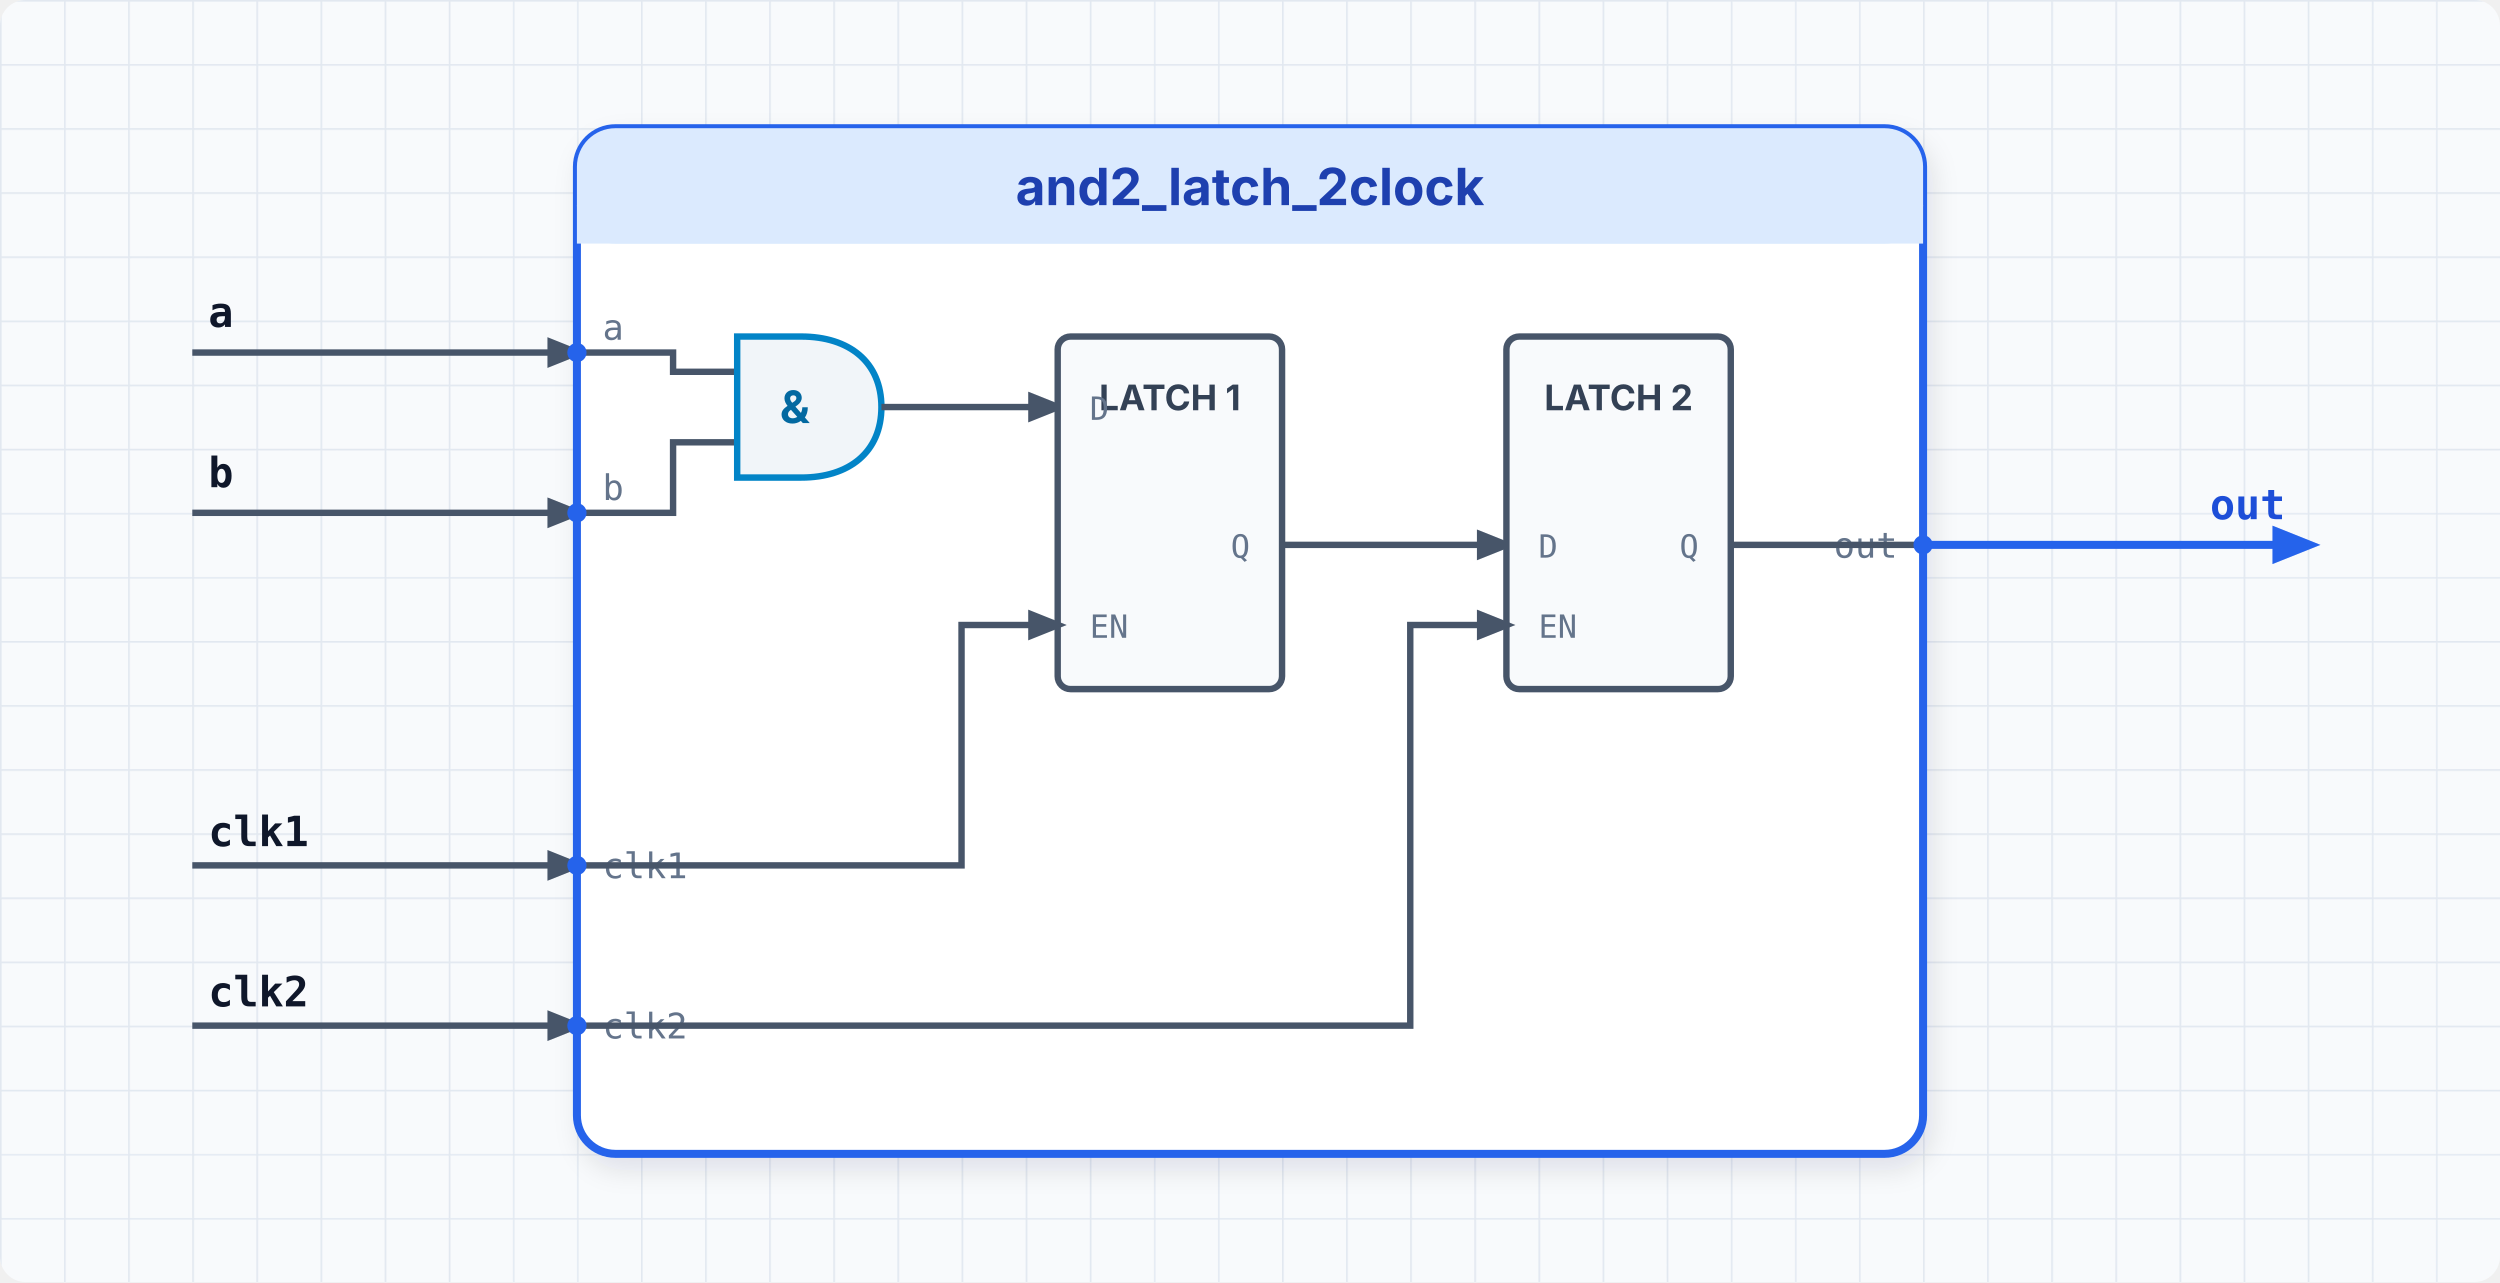
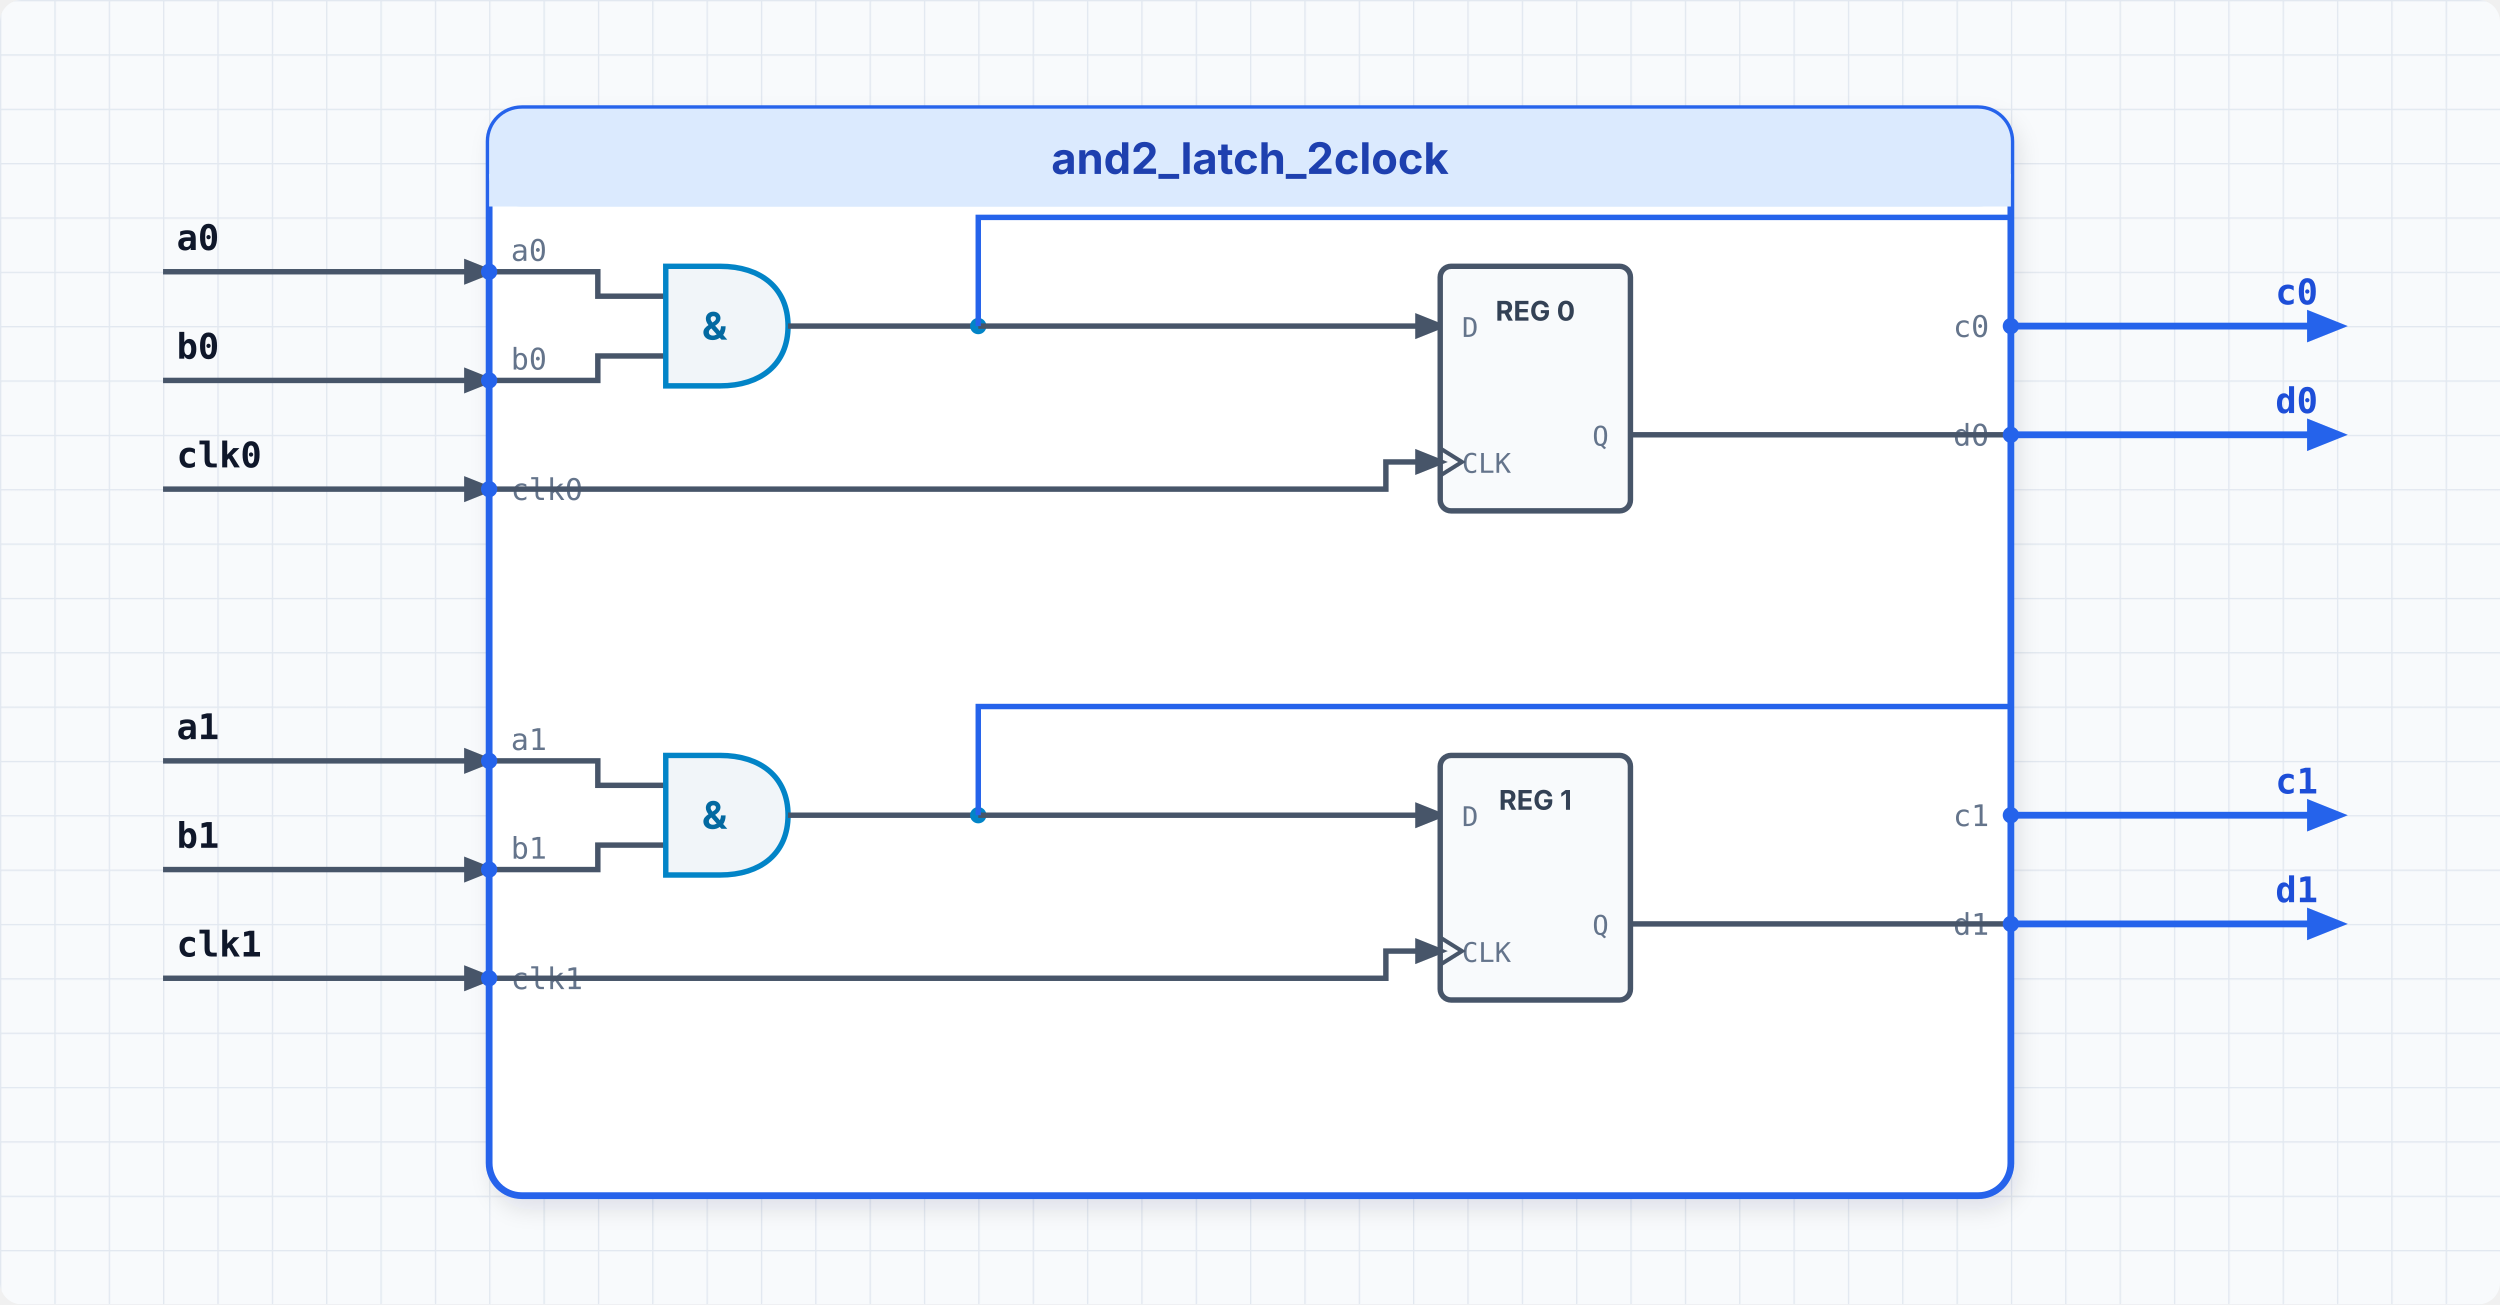
- <svg xmlns="http://www.w3.org/2000/svg" viewBox="0 0 780 400" width="100%" height="100%">
+ <svg xmlns="http://www.w3.org/2000/svg" viewBox="0 0 920 480" width="100%" height="100%">
  <defs>
    <pattern id="grid" width="20" height="20" patternUnits="userSpaceOnUse">
      <path d="M 20 0 L 0 0 0 20" fill="none" stroke="#e2e8f0" stroke-width="1" />
    </pattern>
    <marker id="arrow" viewBox="0 0 10 10" refX="6" refY="5" markerWidth="6" markerHeight="6" orient="auto-start-reverse">
      <path d="M 0 1 L 10 5 L 0 9 z" fill="#475569" />
    </marker>
    <marker id="arrow-blue" viewBox="0 0 10 10" refX="6" refY="5" markerWidth="6" markerHeight="6" orient="auto-start-reverse">
      <path d="M 0 1 L 10 5 L 0 9 z" fill="#2563eb" />
    </marker>
    <filter id="drop-shadow" x="-10%" y="-10%" width="130%" height="130%">
      <feDropShadow dx="2" dy="4" stdDeviation="4" flood-color="#0f172a" flood-opacity="0.1" />
    </filter>
  </defs>
-   <rect width="780" height="400" fill="#f8fafc" rx="8" />
-   <rect width="780" height="400" fill="url(#grid)" rx="8" />
-   <rect x="180" y="40" width="420" height="320" rx="12" fill="#ffffff" stroke="#2563eb" stroke-width="2.5" filter="url(#drop-shadow)" />
-   <rect x="180" y="40" width="420" height="36" rx="12" fill="#dbeafe" />
-   <rect x="180" y="64" width="420" height="12" fill="#dbeafe" />
-   <text x="390" y="64" font-family="system-ui, -apple-system, sans-serif" font-size="16" font-weight="bold" fill="#1e40af" text-anchor="middle">and2_latch_2clock</text>
-   <path d="M 60 110 L 178 110" stroke="#475569" stroke-width="2" marker-end="url(#arrow)" />
-   <text x="65" y="102" font-family="monospace" font-size="13" font-weight="600" fill="#0f172a">a</text>
-   <text x="188" y="106" font-family="monospace" font-size="11" fill="#64748b" text-anchor="start">a</text>
-   <path d="M 60 160 L 178 160" stroke="#475569" stroke-width="2" marker-end="url(#arrow)" />
-   <text x="65" y="152" font-family="monospace" font-size="13" font-weight="600" fill="#0f172a">b</text>
-   <text x="188" y="156" font-family="monospace" font-size="11" fill="#64748b" text-anchor="start">b</text>
-   <path d="M 60 270 L 178 270" stroke="#475569" stroke-width="2" marker-end="url(#arrow)" />
-   <text x="65" y="264" font-family="monospace" font-size="13" font-weight="600" fill="#0f172a">clk1</text>
-   <text x="188" y="274" font-family="monospace" font-size="11" fill="#64748b" text-anchor="start">clk1</text>
+   <rect width="920" height="480" fill="#f8fafc" rx="8" />
+   <rect width="920" height="480" fill="url(#grid)" rx="8" />
+   <rect x="180" y="40" width="560" height="400" rx="12" fill="#ffffff" stroke="#2563eb" stroke-width="2.5" filter="url(#drop-shadow)" />
+   <rect x="180" y="40" width="560" height="36" rx="12" fill="#dbeafe" />
+   <rect x="180" y="64" width="560" height="12" fill="#dbeafe" />
+   <text x="460" y="64" font-family="system-ui, -apple-system, sans-serif" font-size="16" font-weight="bold" fill="#1e40af" text-anchor="middle">and2_latch_2clock</text>
+   <path d="M 60 100 L 178 100" stroke="#475569" stroke-width="2" marker-end="url(#arrow)" />
+   <text x="65" y="92" font-family="monospace" font-size="13" font-weight="600" fill="#0f172a">a0</text>
+   <text x="188" y="96" font-family="monospace" font-size="11" fill="#64748b" text-anchor="start">a0</text>
+   <path d="M 60 140 L 178 140" stroke="#475569" stroke-width="2" marker-end="url(#arrow)" />
+   <text x="65" y="132" font-family="monospace" font-size="13" font-weight="600" fill="#0f172a">b0</text>
+   <text x="188" y="136" font-family="monospace" font-size="11" fill="#64748b" text-anchor="start">b0</text>
+   <path d="M 60 180 L 178 180" stroke="#475569" stroke-width="2" marker-end="url(#arrow)" />
+   <text x="65" y="172" font-family="monospace" font-size="13" font-weight="600" fill="#0f172a">clk0</text>
+   <text x="188" y="184" font-family="monospace" font-size="11" fill="#64748b" text-anchor="start">clk0</text>
+   <path d="M 740 120 L 858 120" stroke="#2563eb" stroke-width="2.5" marker-end="url(#arrow-blue)" />
+   <text x="732" y="124" font-family="monospace" font-size="11" fill="#64748b" text-anchor="end">c0</text>
+   <text x="853" y="112" font-family="monospace" font-size="13" font-weight="600" fill="#1d4ed8" text-anchor="end">c0</text>
+   <path d="M 740 160 L 858 160" stroke="#2563eb" stroke-width="2.5" marker-end="url(#arrow-blue)" />
+   <text x="732" y="164" font-family="monospace" font-size="11" fill="#64748b" text-anchor="end">d0</text>
+   <text x="853" y="152" font-family="monospace" font-size="13" font-weight="600" fill="#1d4ed8" text-anchor="end">d0</text>
+   <path d="M 60 280 L 178 280" stroke="#475569" stroke-width="2" marker-end="url(#arrow)" />
+   <text x="65" y="272" font-family="monospace" font-size="13" font-weight="600" fill="#0f172a">a1</text>
+   <text x="188" y="276" font-family="monospace" font-size="11" fill="#64748b" text-anchor="start">a1</text>
  <path d="M 60 320 L 178 320" stroke="#475569" stroke-width="2" marker-end="url(#arrow)" />
-   <text x="65" y="314" font-family="monospace" font-size="13" font-weight="600" fill="#0f172a">clk2</text>
-   <text x="188" y="324" font-family="monospace" font-size="11" fill="#64748b" text-anchor="start">clk2</text>
-   <path d="M 600 170 L 718 170" stroke="#2563eb" stroke-width="2.5" marker-end="url(#arrow-blue)" />
-   <text x="592" y="174" font-family="monospace" font-size="11" fill="#64748b" text-anchor="end">out</text>
-   <text x="713" y="162" font-family="monospace" font-size="13" font-weight="600" fill="#1d4ed8" text-anchor="end">out</text>
-   <path d="M 180 110 L 210 110 L 210 116 L 230 116" stroke="#475569" stroke-width="2" fill="none" />
-   <path d="M 180 160 L 210 160 L 210 138 L 230 138" stroke="#475569" stroke-width="2" fill="none" />
-   <g transform="translate(230, 105)">
+   <text x="65" y="312" font-family="monospace" font-size="13" font-weight="600" fill="#0f172a">b1</text>
+   <text x="188" y="316" font-family="monospace" font-size="11" fill="#64748b" text-anchor="start">b1</text>
+   <path d="M 60 360 L 178 360" stroke="#475569" stroke-width="2" marker-end="url(#arrow)" />
+   <text x="65" y="352" font-family="monospace" font-size="13" font-weight="600" fill="#0f172a">clk1</text>
+   <text x="188" y="364" font-family="monospace" font-size="11" fill="#64748b" text-anchor="start">clk1</text>
+   <path d="M 740 300 L 858 300" stroke="#2563eb" stroke-width="2.5" marker-end="url(#arrow-blue)" />
+   <text x="732" y="304" font-family="monospace" font-size="11" fill="#64748b" text-anchor="end">c1</text>
+   <text x="853" y="292" font-family="monospace" font-size="13" font-weight="600" fill="#1d4ed8" text-anchor="end">c1</text>
+   <path d="M 740 340 L 858 340" stroke="#2563eb" stroke-width="2.5" marker-end="url(#arrow-blue)" />
+   <text x="732" y="344" font-family="monospace" font-size="11" fill="#64748b" text-anchor="end">d1</text>
+   <text x="853" y="332" font-family="monospace" font-size="13" font-weight="600" fill="#1d4ed8" text-anchor="end">d1</text>
+   <path d="M 180 100 L 220 100 L 220 109 L 245 109" stroke="#475569" stroke-width="2" fill="none" />
+   <path d="M 180 140 L 220 140 L 220 131 L 245 131" stroke="#475569" stroke-width="2" fill="none" />
+   <g transform="translate(245, 98)">
    <path d="M 0 0 L 20 0 C 35 0, 45 8, 45 22 C 45 36, 35 44, 20 44 L 0 44 Z" fill="#f1f5f9" stroke="#0284c7" stroke-width="2" />
    <text x="18" y="27" font-family="system-ui, -apple-system, sans-serif" font-size="14" font-weight="bold" fill="#0369a1" text-anchor="middle">&amp;</text>
  </g>
-   <path d="M 275 127 L 328 127" stroke="#475569" stroke-width="2" marker-end="url(#arrow)" />
-   <rect x="330" y="105" width="70" height="110" rx="4" fill="#f8fafc" stroke="#475569" stroke-width="2" />
-   <text x="365" y="128" font-family="system-ui, -apple-system, sans-serif" font-size="11" font-weight="bold" fill="#334155" text-anchor="middle">LATCH 1</text>
-   <text x="340" y="131" font-family="monospace" font-size="10" fill="#64748b" text-anchor="start">D</text>
-   <text x="340" y="199" font-family="monospace" font-size="10" fill="#64748b" text-anchor="start">EN</text>
-   <text x="390" y="174" font-family="monospace" font-size="10" fill="#64748b" text-anchor="end">Q</text>
-   <path d="M 180 270 L 300 270 L 300 195 L 328 195" stroke="#475569" stroke-width="2" fill="none" marker-end="url(#arrow)" />
-   <path d="M 400 170 L 468 170" stroke="#475569" stroke-width="2" marker-end="url(#arrow)" />
-   <rect x="470" y="105" width="70" height="110" rx="4" fill="#f8fafc" stroke="#475569" stroke-width="2" />
-   <text x="505" y="128" font-family="system-ui, -apple-system, sans-serif" font-size="11" font-weight="bold" fill="#334155" text-anchor="middle">LATCH 2</text>
-   <text x="480" y="174" font-family="monospace" font-size="10" fill="#64748b" text-anchor="start">D</text>
-   <text x="480" y="199" font-family="monospace" font-size="10" fill="#64748b" text-anchor="start">EN</text>
-   <text x="530" y="174" font-family="monospace" font-size="10" fill="#64748b" text-anchor="end">Q</text>
-   <path d="M 180 320 L 440 320 L 440 195 L 468 195" stroke="#475569" stroke-width="2" fill="none" marker-end="url(#arrow)" />
-   <path d="M 540 170 L 600 170" stroke="#475569" stroke-width="2" />
-   <circle cx="180" cy="110" r="3" fill="#2563eb" />
-   <circle cx="180" cy="160" r="3" fill="#2563eb" />
-   <circle cx="180" cy="270" r="3" fill="#2563eb" />
+   <path d="M 290 120 L 360 120" stroke="#475569" stroke-width="2" />
+   <circle cx="360" cy="120" r="3" fill="#0284c7" />
+   <path d="M 360 120 L 528 120" stroke="#475569" stroke-width="2" marker-end="url(#arrow)" />
+   <path d="M 360 120 L 360 80 L 740 80 L 740 120" stroke="#2563eb" stroke-width="2" fill="none" />
+   <rect x="530" y="98" width="70" height="90" rx="4" fill="#f8fafc" stroke="#475569" stroke-width="2" />
+   <text x="565" y="118" font-family="system-ui, -apple-system, sans-serif" font-size="10" font-weight="bold" fill="#334155" text-anchor="middle">REG 0</text>
+   <text x="538" y="124" font-family="monospace" font-size="10" fill="#64748b" text-anchor="start">D</text>
+   <text x="538" y="174" font-family="monospace" font-size="10" fill="#64748b" text-anchor="start">CLK</text>
+   <text x="592" y="164" font-family="monospace" font-size="10" fill="#64748b" text-anchor="end">Q</text>
+   <path d="M 530 165 L 538 170 L 530 175" fill="none" stroke="#475569" stroke-width="1.5" />
+   <path d="M 180 180 L 510 180 L 510 170 L 528 170" stroke="#475569" stroke-width="2" fill="none" marker-end="url(#arrow)" />
+   <path d="M 600 160 L 740 160" stroke="#475569" stroke-width="2" />
+   <path d="M 180 280 L 220 280 L 220 289 L 245 289" stroke="#475569" stroke-width="2" fill="none" />
+   <path d="M 180 320 L 220 320 L 220 311 L 245 311" stroke="#475569" stroke-width="2" fill="none" />
+   <g transform="translate(245, 278)">
+     <path d="M 0 0 L 20 0 C 35 0, 45 8, 45 22 C 45 36, 35 44, 20 44 L 0 44 Z" fill="#f1f5f9" stroke="#0284c7" stroke-width="2" />
+     <text x="18" y="27" font-family="system-ui, -apple-system, sans-serif" font-size="14" font-weight="bold" fill="#0369a1" text-anchor="middle">&amp;</text>
+   </g>
+   <path d="M 290 300 L 360 300" stroke="#475569" stroke-width="2" />
+   <circle cx="360" cy="300" r="3" fill="#0284c7" />
+   <path d="M 360 300 L 528 300" stroke="#475569" stroke-width="2" marker-end="url(#arrow)" />
+   <path d="M 360 300 L 360 260 L 740 260 L 740 300" stroke="#2563eb" stroke-width="2" fill="none" />
+   <rect x="530" y="278" width="70" height="90" rx="4" fill="#f8fafc" stroke="#475569" stroke-width="2" />
+   <text x="565" y="298" font-family="system-ui, -apple-system, sans-serif" font-size="10" font-weight="bold" fill="#334155" text-anchor="middle">REG 1</text>
+   <text x="538" y="304" font-family="monospace" font-size="10" fill="#64748b" text-anchor="start">D</text>
+   <text x="538" y="354" font-family="monospace" font-size="10" fill="#64748b" text-anchor="start">CLK</text>
+   <text x="592" y="344" font-family="monospace" font-size="10" fill="#64748b" text-anchor="end">Q</text>
+   <path d="M 530 345 L 538 350 L 530 355" fill="none" stroke="#475569" stroke-width="1.5" />
+   <path d="M 180 360 L 510 360 L 510 350 L 528 350" stroke="#475569" stroke-width="2" fill="none" marker-end="url(#arrow)" />
+   <path d="M 600 340 L 740 340" stroke="#475569" stroke-width="2" />
+   <circle cx="180" cy="100" r="3" fill="#2563eb" />
+   <circle cx="180" cy="140" r="3" fill="#2563eb" />
+   <circle cx="180" cy="180" r="3" fill="#2563eb" />
+   <circle cx="180" cy="280" r="3" fill="#2563eb" />
  <circle cx="180" cy="320" r="3" fill="#2563eb" />
-   <circle cx="600" cy="170" r="3" fill="#2563eb" />
+   <circle cx="180" cy="360" r="3" fill="#2563eb" />
+   <circle cx="740" cy="120" r="3" fill="#2563eb" />
+   <circle cx="740" cy="160" r="3" fill="#2563eb" />
+   <circle cx="740" cy="300" r="3" fill="#2563eb" />
+   <circle cx="740" cy="340" r="3" fill="#2563eb" />
</svg>
